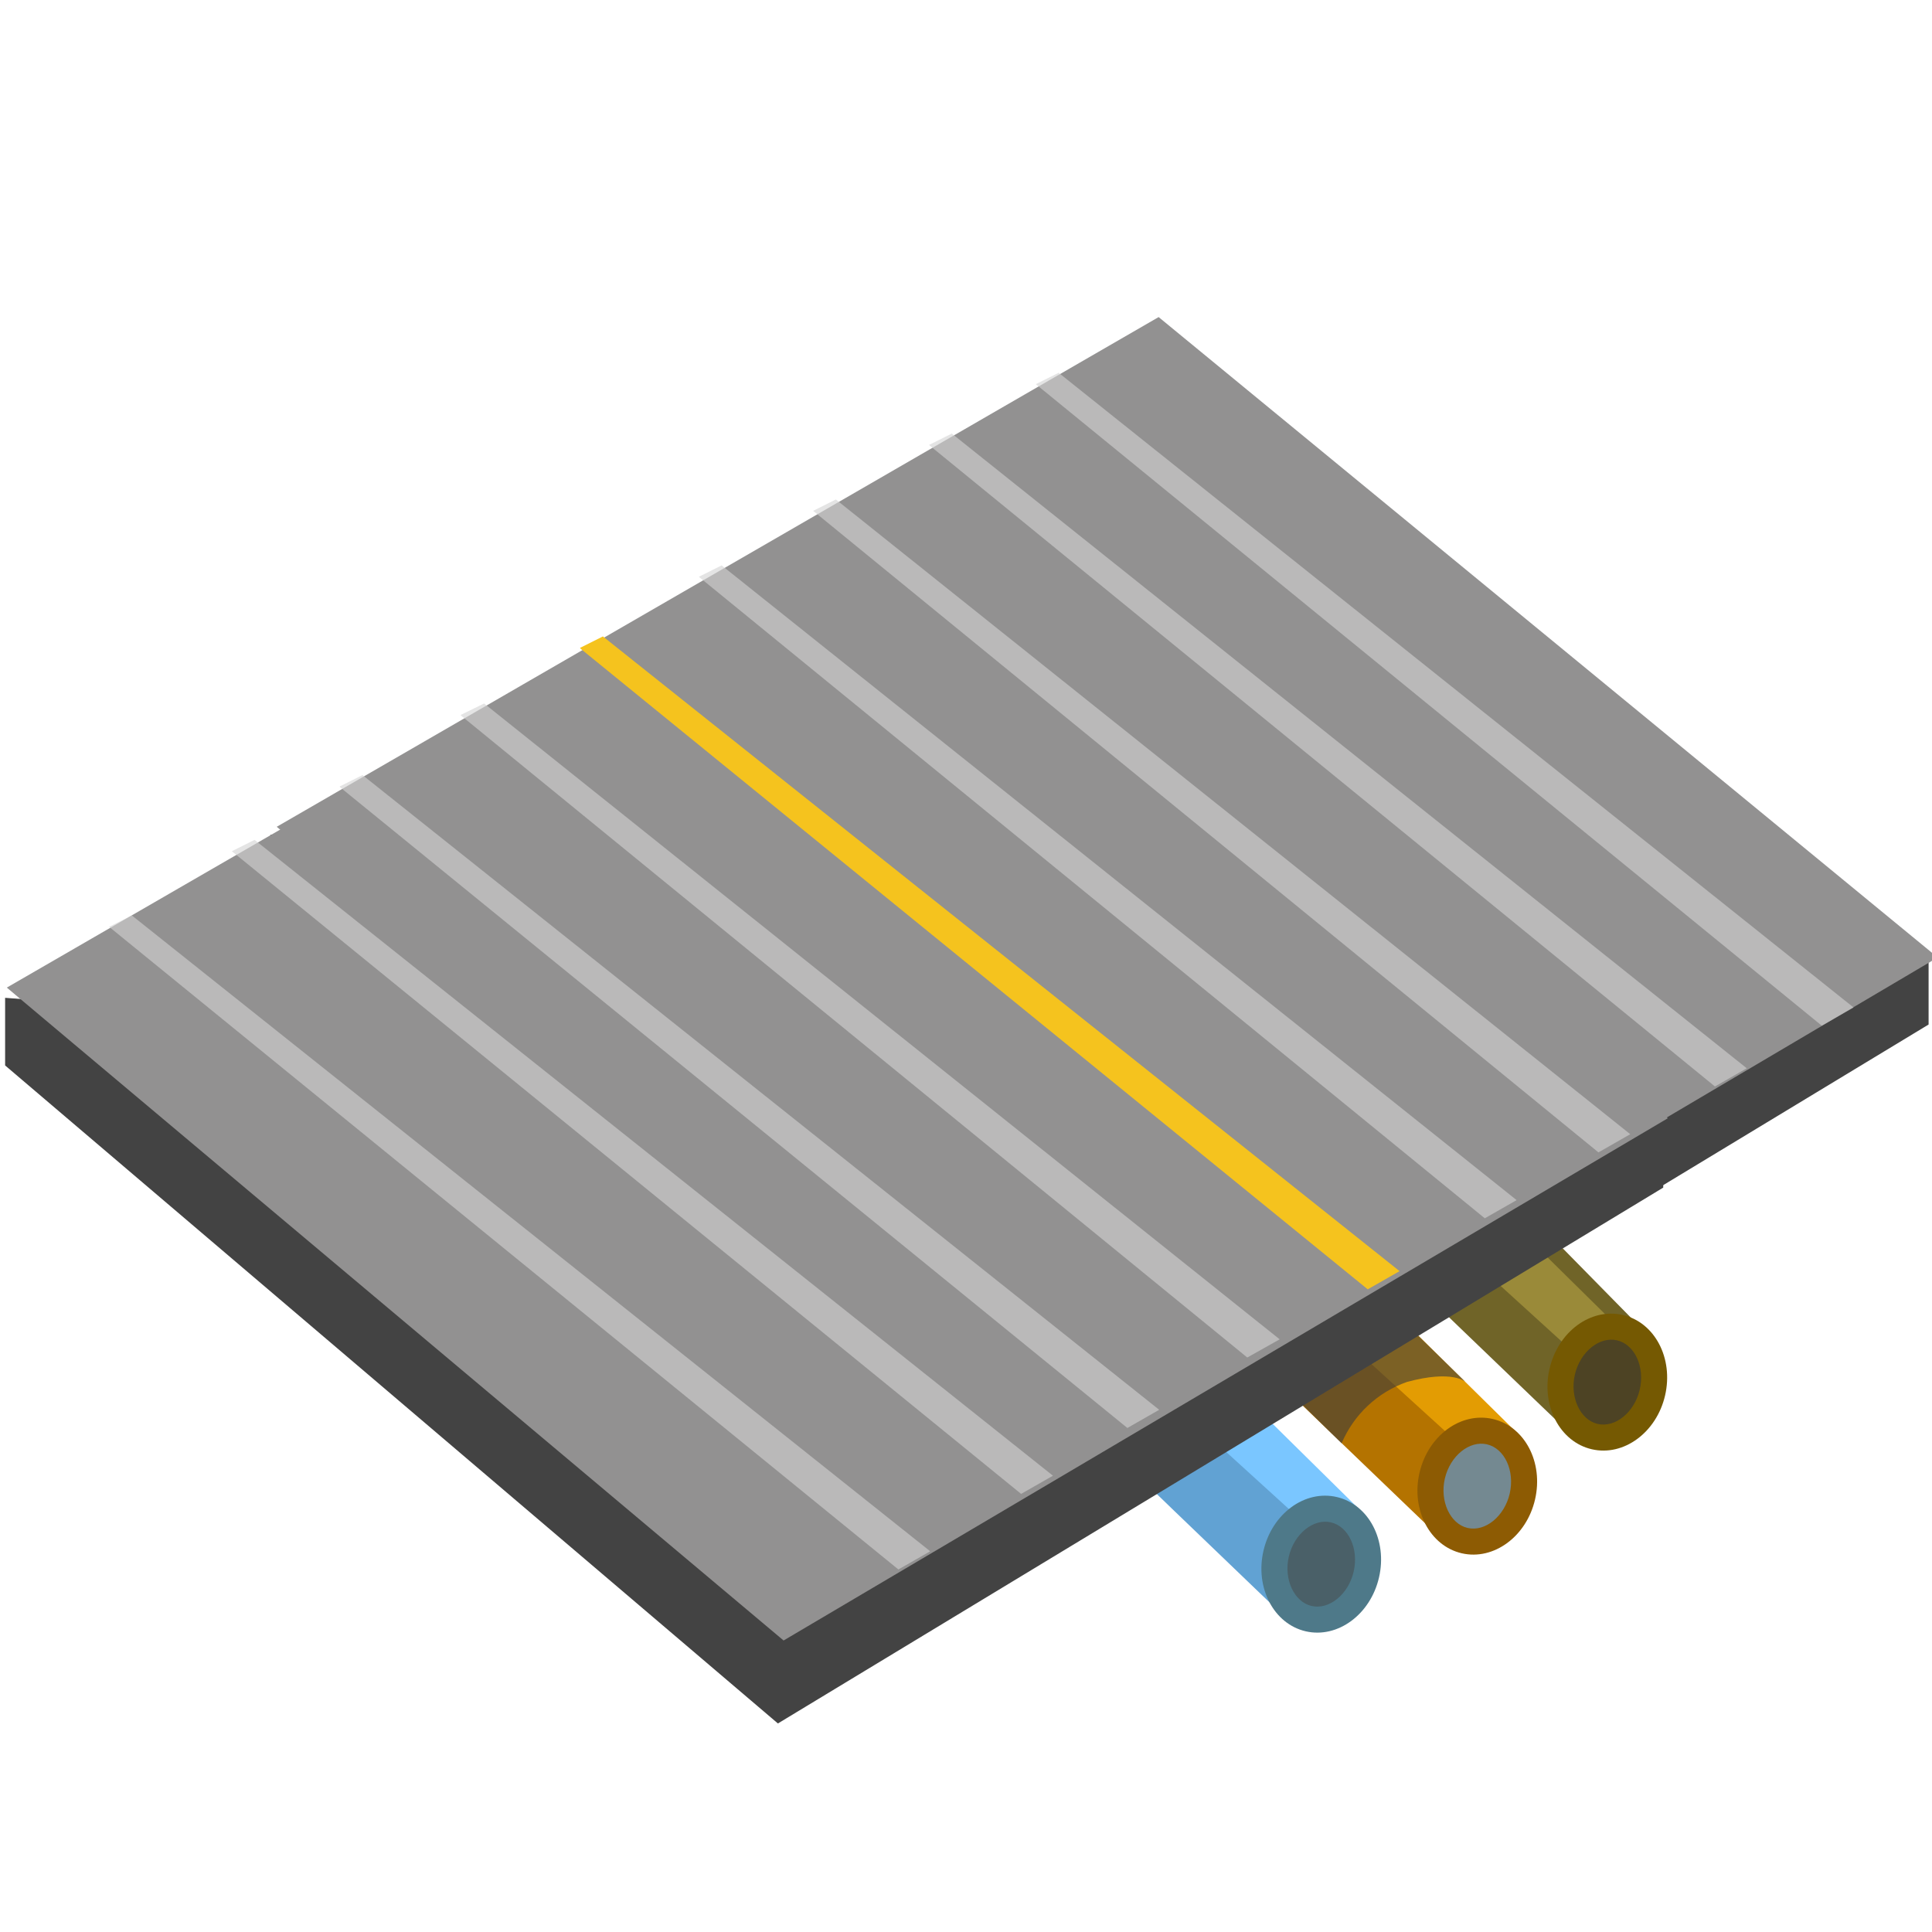
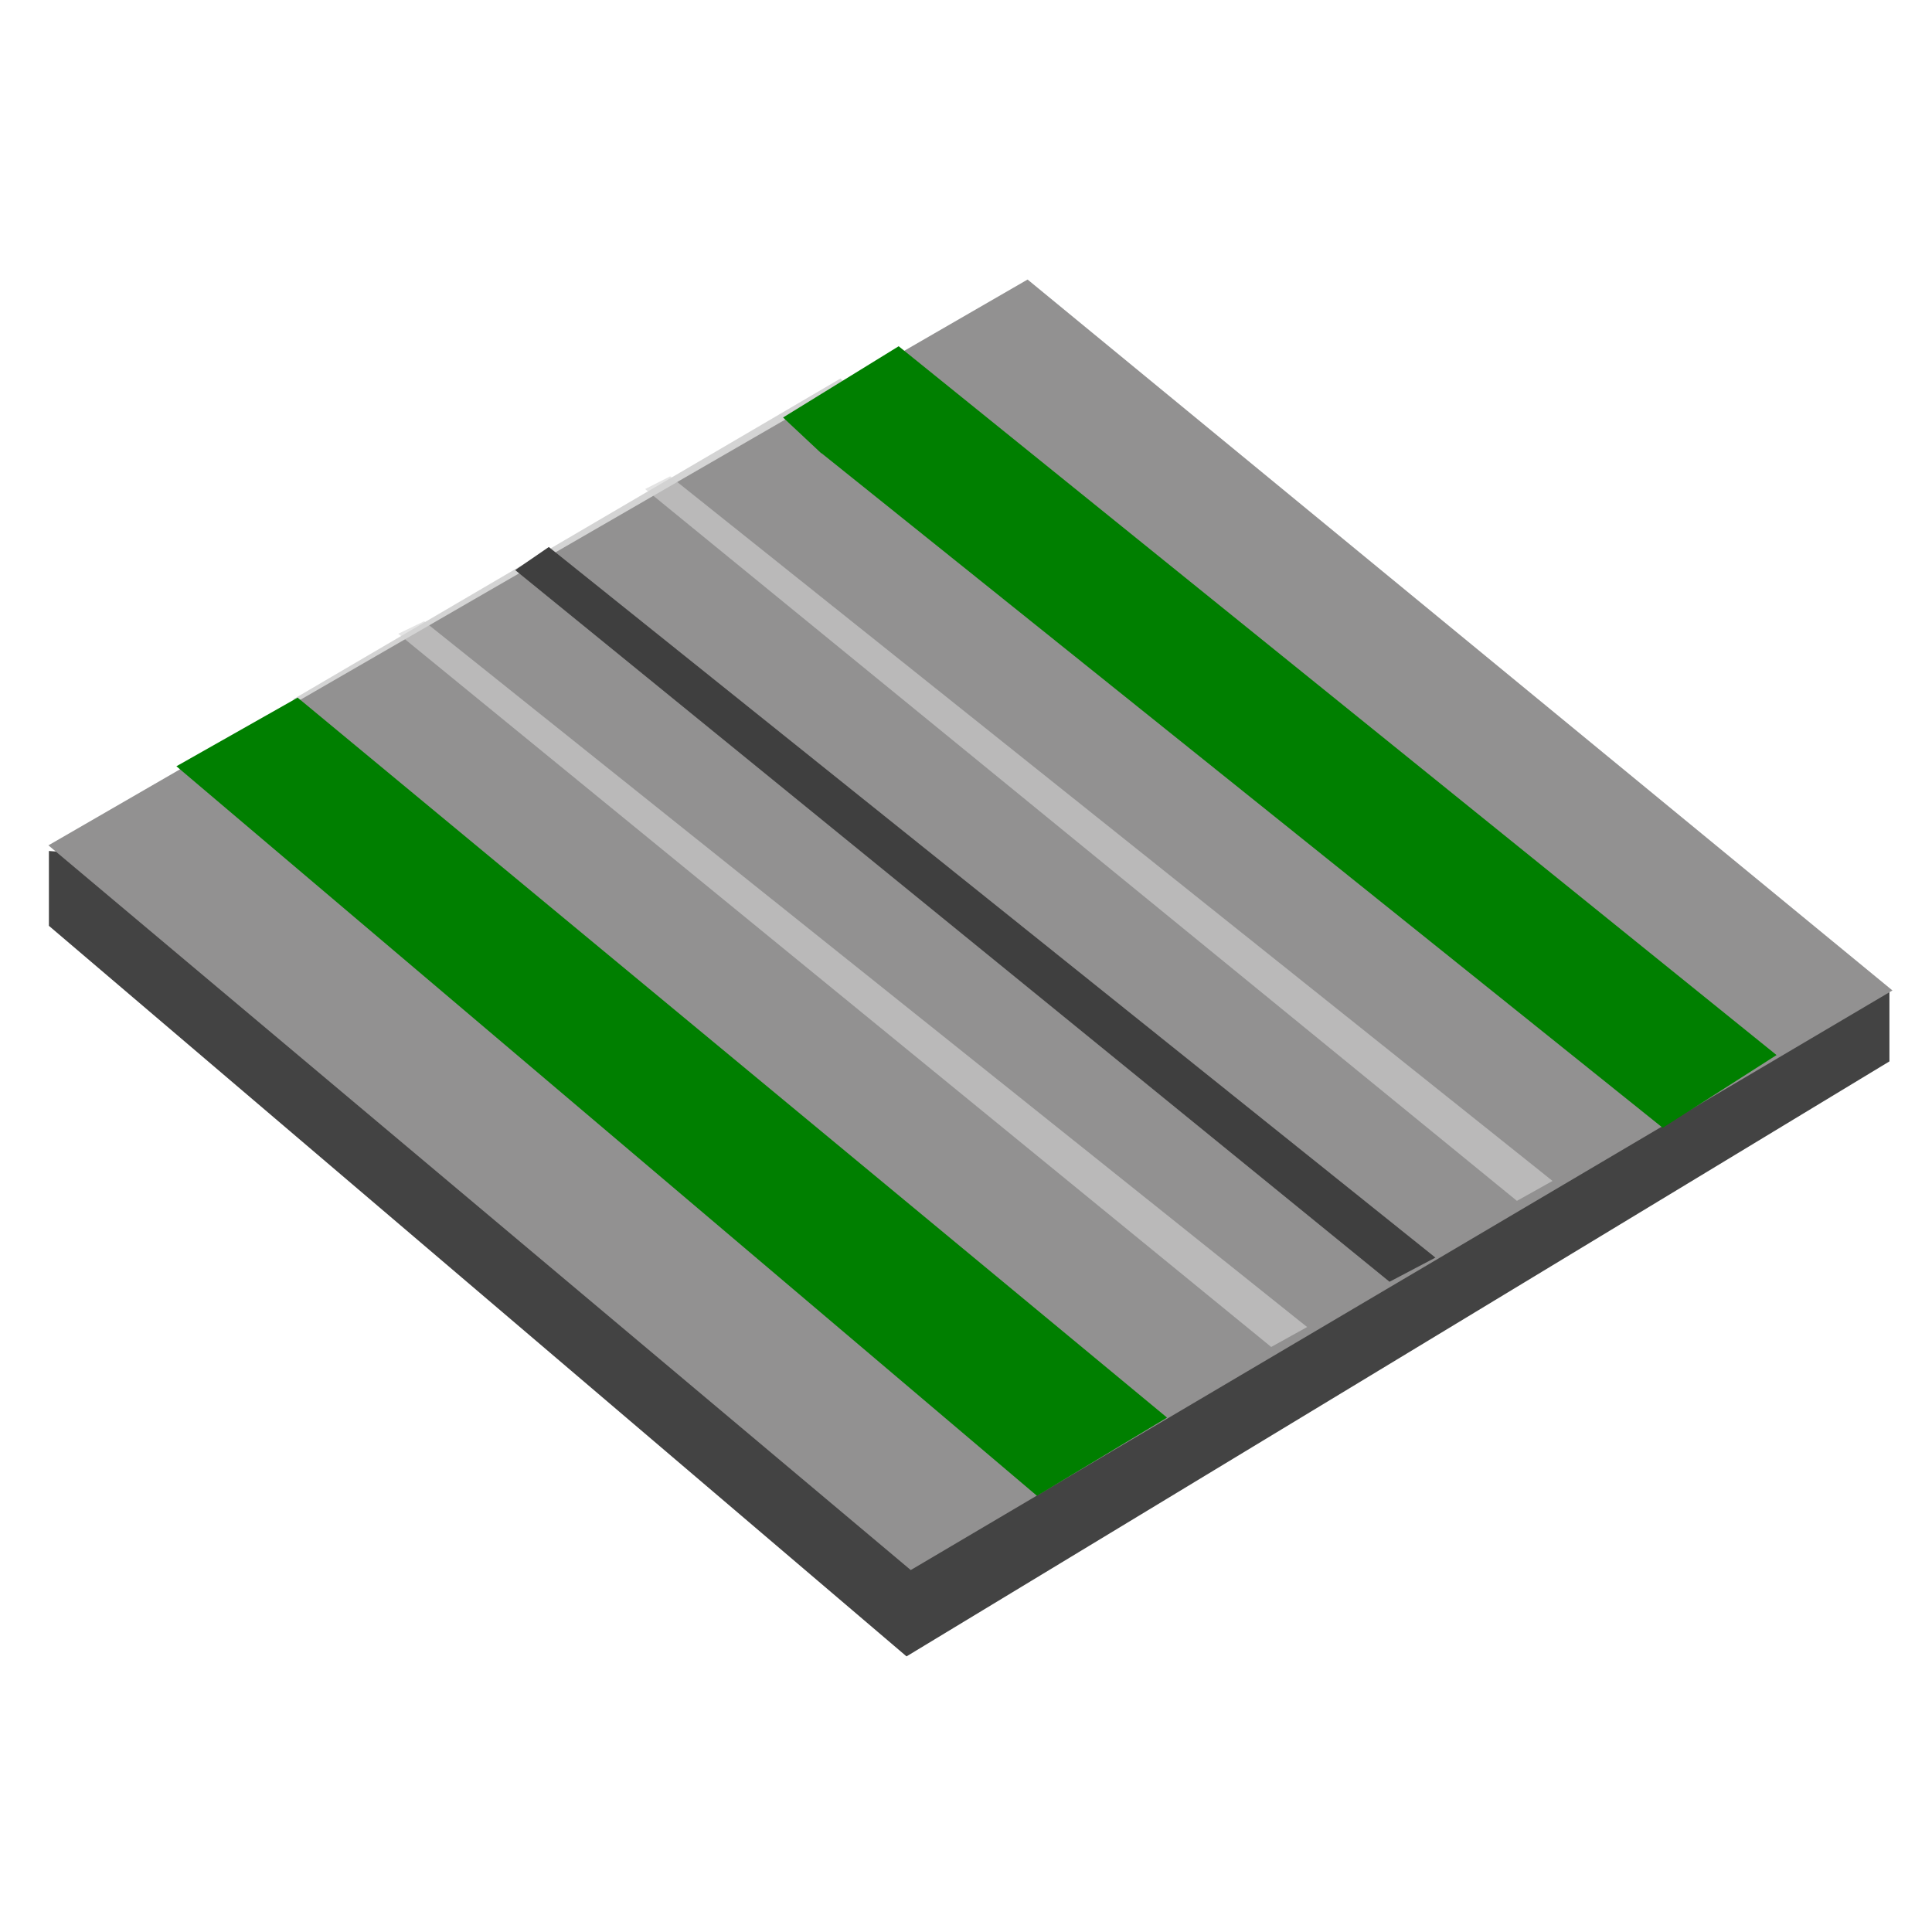
- <svg xmlns="http://www.w3.org/2000/svg" width="34" height="34">
+ <svg xmlns="http://www.w3.org/2000/svg" width="64" height="64">
  <defs>
    <clipPath id="clip-LargeRoad8lanes">
-       <rect height="34" id="svg_1" width="34" />
+       <rect height="64" id="svg_1" width="64" />
    </clipPath>undefined</defs>
  <g class="layer">
-     <path d="m1241.23,-1118.43l11.31,-6.69l-11.31,6.69z" data-name="Path 2191" fill="gray" id="svg_24" transform="translate(-1201.93 1152.9)" />
-     <g id="svg_19">
-       <path d="m28.84,23.33l-3.47,-3.53s-1.98,1.26 -1.84,1.45s4.26,4.13 4.26,4.13l1.05,-2.04z" data-name="Path 2053" fill="#706428" id="svg_3" />
-       <path d="m26.55,25.16l-3.47,-3.53s-1.98,1.26 -1.84,1.45s4.26,4.13 4.26,4.13l1.05,-2.04z" data-name="Path 2201" fill="#b47300" id="svg_4" />
-       <path d="m23.8,26.54l-3.47,-3.53s-1.98,1.26 -1.84,1.45s4.26,4.13 4.26,4.13l1.05,-2.04z" data-name="Path 2205" fill="#61a2d3" id="svg_5" />
-       <path d="m28.94,23.81l-3.58,-3.53s-1.02,0.36 -0.88,0.55s3.92,3.61 3.92,3.61l0.55,-0.63z" data-name="Path 2054" fill="#9a8a39" id="svg_6" />
-       <path d="m26.66,25.18l-3.58,-3.53s-1.02,0.36 -0.88,0.55s3.92,3.61 3.92,3.61l0.55,-0.63z" data-name="Path 2202" fill="#e39c03" id="svg_7" />
-       <path d="m23.91,26.55l-3.58,-3.53s-1.02,0.36 -0.88,0.55s3.92,3.61 3.92,3.61l0.55,-0.63z" data-name="Path 2206" fill="#7ac6ff" id="svg_8" />
-       <path d="m23.61,25.4a1.95,1.95 0 0 1 1.15,-1.08c0.81,-0.22 1.03,0 1.03,0l-0.92,-0.9l-2.52,0.74l1.26,1.24z" data-name="Path 2203" fill="rgba(59,59,59,0.61)" id="svg_10" />
-       <g data-name="Path 2200" fill="#4d4324" id="svg_12" transform="matrix(0.445947 0.102955 -0.102955 0.445947 -5.41894 -7.34357)">
-         <path d="m87.32,53c-0.98,0 -1.78,-0.97 -1.78,-2.15c0,-1.19 0.8,-2.15 1.78,-2.15c0.98,0 1.78,0.96 1.78,2.15c0,1.18 -0.8,2.15 -1.78,2.15z" id="svg_13" />
-         <path d="m87.32,49.2c-0.69,0 -1.28,0.75 -1.28,1.65c0,0.89 0.59,1.65 1.28,1.65c0.7,0 1.28,-0.76 1.28,-1.65c0,-0.9 -0.58,-1.65 -1.28,-1.65m0,-1c1.26,0 2.28,1.18 2.28,2.65c0,1.46 -1.02,2.65 -2.28,2.65c-1.26,0 -2.28,-1.19 -2.28,-2.65c0,-1.47 1.02,-2.65 2.28,-2.65z" fill="#755902" id="svg_14" />
-       </g>
-       <g data-name="Path 2204" fill="#748991" id="svg_15" transform="matrix(0.445947 0.102955 -0.102955 0.445947 -5.06577 -6.78188)">
-         <path d="m82.32,57c-0.98,0 -1.78,-0.97 -1.78,-2.15c0,-1.19 0.8,-2.15 1.78,-2.15c0.98,0 1.78,0.96 1.78,2.15c0,1.18 -0.8,2.15 -1.78,2.15z" id="svg_16" />
-         <path d="m82.32,53.2c-0.69,0 -1.28,0.75 -1.28,1.65c0,0.89 0.59,1.65 1.28,1.65c0.7,0 1.28,-0.76 1.28,-1.65c0,-0.9 -0.58,-1.65 -1.28,-1.65m0,-1c1.26,0 2.28,1.18 2.28,2.65c0,1.46 -1.02,2.65 -2.28,2.65c-1.26,0 -2.28,-1.19 -2.28,-2.65c0,-1.47 1.02,-2.65 2.28,-2.65z" fill="#8d5b03" id="svg_20" />
-       </g>
-       <g data-name="Path 2208" fill="#4a6068" id="svg_21" transform="matrix(0.445947 0.102955 -0.102955 0.445947 -4.82729 -6.12896)">
-         <path d="m76.32,60c-0.98,0 -1.78,-0.97 -1.78,-2.15c0,-1.19 0.8,-2.15 1.78,-2.15c0.98,0 1.78,0.96 1.78,2.15c0,1.18 -0.8,2.15 -1.78,2.15z" id="svg_22" />
-         <path d="m76.32,56.2c-0.69,0 -1.28,0.75 -1.28,1.65c0,0.89 0.59,1.65 1.28,1.65c0.7,0 1.28,-0.76 1.28,-1.65c0,-0.9 -0.58,-1.65 -1.28,-1.65m0,-1c1.26,0 2.28,1.18 2.28,2.65c0,1.46 -1.02,2.65 -2.28,2.65c-1.26,0 -2.28,-1.19 -2.28,-2.65c0,-1.47 1.02,-2.65 2.28,-2.65z" fill="#4e7989" id="svg_23" />
-       </g>
-       <path d="m4.76,15.88l13.6,11.58l15.58,-9.43l0,-1.13l-29.18,-2.21l0,1.19z" data-name="Path 2186" fill="#434343" id="svg_25" />
-       <path d="m0.09,18.75l13.6,11.58l15.58,-9.43l0,-1.13l-29.18,-2.21l0,1.19z" data-name="Path 2186" fill="#434343" id="svg_27" />
-       <path d="m0.12,17.38l13.67,11.49l15.56,-9.19l-13.71,-11.27l-15.52,8.97z" data-name="Path 2192" fill="#929191" id="svg_28" />
-       <path d="m4.87,14.55l13.67,11.49l15.56,-9.19l-13.71,-11.27l-15.52,8.97z" data-name="Path 2192" fill="#929191" id="svg_29" />
-       <path d="m24.4,22.51l5.18,-3.06l-5.18,3.06z" data-name="Path 2191" fill="gray" id="svg_30" />
-       <path d="m4.08,14.98l13.89,11.31l0.56,-0.32l-14.05,-11.19l-0.4,0.2z" data-name="Path 2281" fill="rgba(212,212,212,0.61)" id="svg_31" />
-       <path d="m5.98,13.85l13.86,11.28l0.56,-0.32l-14.02,-11.17l-0.4,0.2z" data-name="Path 2287" fill="rgba(212,212,212,0.61)" id="svg_32" />
-       <path d="m10.21,11.41l13.86,11.28l0.56,-0.32l-14.02,-11.17l-0.4,0.2z" data-name="Path 2294" fill="#f5c31e" id="svg_33" />
-       <path d="m8.11,12.59l13.84,11.3l0.57,-0.32l-14,-11.19l-0.41,0.2z" data-name="Path 2288" fill="rgba(212,212,212,0.61)" id="svg_34" />
-       <path d="m12.31,10.16l13.82,11.28l0.56,-0.32l-13.99,-11.17l-0.4,0.2z" data-name="Path 2289" fill="rgba(212,212,212,0.61)" id="svg_36" />
-       <path d="m14.31,8.99l13.82,11.29l0.56,-0.32l-13.98,-11.17l-0.4,0.2z" data-name="Path 2300" fill="rgba(212,212,212,0.61)" id="svg_37" />
-       <path d="m16.36,7.84l13.82,11.28l0.56,-0.32l-13.99,-11.17l-0.4,0.2z" data-name="Path 2301" fill="rgba(212,212,212,0.61)" id="svg_38" />
-       <path d="m18.24,6.77l13.82,11.28l0.56,-0.32l-13.99,-11.17l-0.4,0.2z" data-name="Path 2301" fill="rgba(212,212,212,0.61)" id="svg_39" />
-       <path d="m1.92,16.31l13.89,11.31l0.56,-0.32l-14.05,-11.19l-0.4,0.2z" data-name="Path 2281" fill="rgba(212,212,212,0.61)" id="svg_40" />
-     </g>
+     <polyline fill="none" id="svg_17" opacity="0.5" points="9.036 5.972 8.862 6.965 8.691 7.861 8.616 8.679 8.469 9.598" stroke-linecap="round" />
+     <path d="m1134.93,-405.52a4.08,4.08 0 0 1 2.41,-2.26c1.68,-0.47 2.14,0 2.14,0l-1.92,-1.88l-5.26,1.55l2.63,2.59z" data-name="Path 2203" fill="rgba(59,59,59,0.61)" id="svg_10" transform="matrix(1 0 0 1 0 0)" />
+     <path d="m1195.82,-1060.81l10.82,-6.4l-10.82,6.4z" data-name="Path 2191" fill="gray" id="svg_24" transform="translate(-1201.93 1152.9)" />
+     <path d="m1.61,30.66l28.42,24.21l32.56,-19.71l0,-2.35l-60.97,-4.62l0,2.48l-0.01,-0.01z" data-name="Path 2186" fill="#434343" id="svg_25" />
+     <path d="m9.71,23.16l23,26.95l24.04,-14.14l-28.91,-23.43l-18.12,10.62l-0.01,0z" data-name="Path 2190" fill="#d4d4d4" id="svg_26" />
+     <path d="m1.6,28l28.57,24.01l32.52,-19.2l-28.65,-23.55l-32.43,18.74l-0.01,0z" data-name="Path 2192" fill="#929191" id="svg_28" />
+     <path d="m46.24,41.87l10.82,-6.4l-10.82,6.4z" data-name="Path 2191" fill="gray" id="svg_30" />
+     <path d="m17.06,18.88l28.97,23.58l1.52,-0.8l-29.37,-23.54l-1.12,0.77l0,-0.01z" data-name="Path 2294" fill="#3f3f3f" id="svg_33" />
+     <path d="m13.2,21l28.91,23.62l1.19,-0.66l-29.25,-23.38l-0.85,0.41l0,0.01z" data-name="Path 2288" fill="rgba(212,212,212,0.61)" id="svg_34" />
+     <path d="m21.37,16.2l28.88,23.58l1.18,-0.66l-29.23,-23.34l-0.83,0.42z" data-name="Path 2289" fill="rgba(212,212,212,0.61)" id="svg_36" />
+     <path d="m5.84,25.38l28.51,24.17l4.31,-2.59l-28.8,-23.85l-4.01,2.27l-0.01,0z" data-name="Path 2281" fill="#007f00" id="svg_40" />
+     <path d="m27.21,15.01l27.87,22.35l3.77,-2.41l-29.08,-23.48l-3.83,2.36l1.27,1.19l0,-0.01z" data-name="Path 2281" fill="#007f00" id="svg_64" />
  </g>
</svg>
